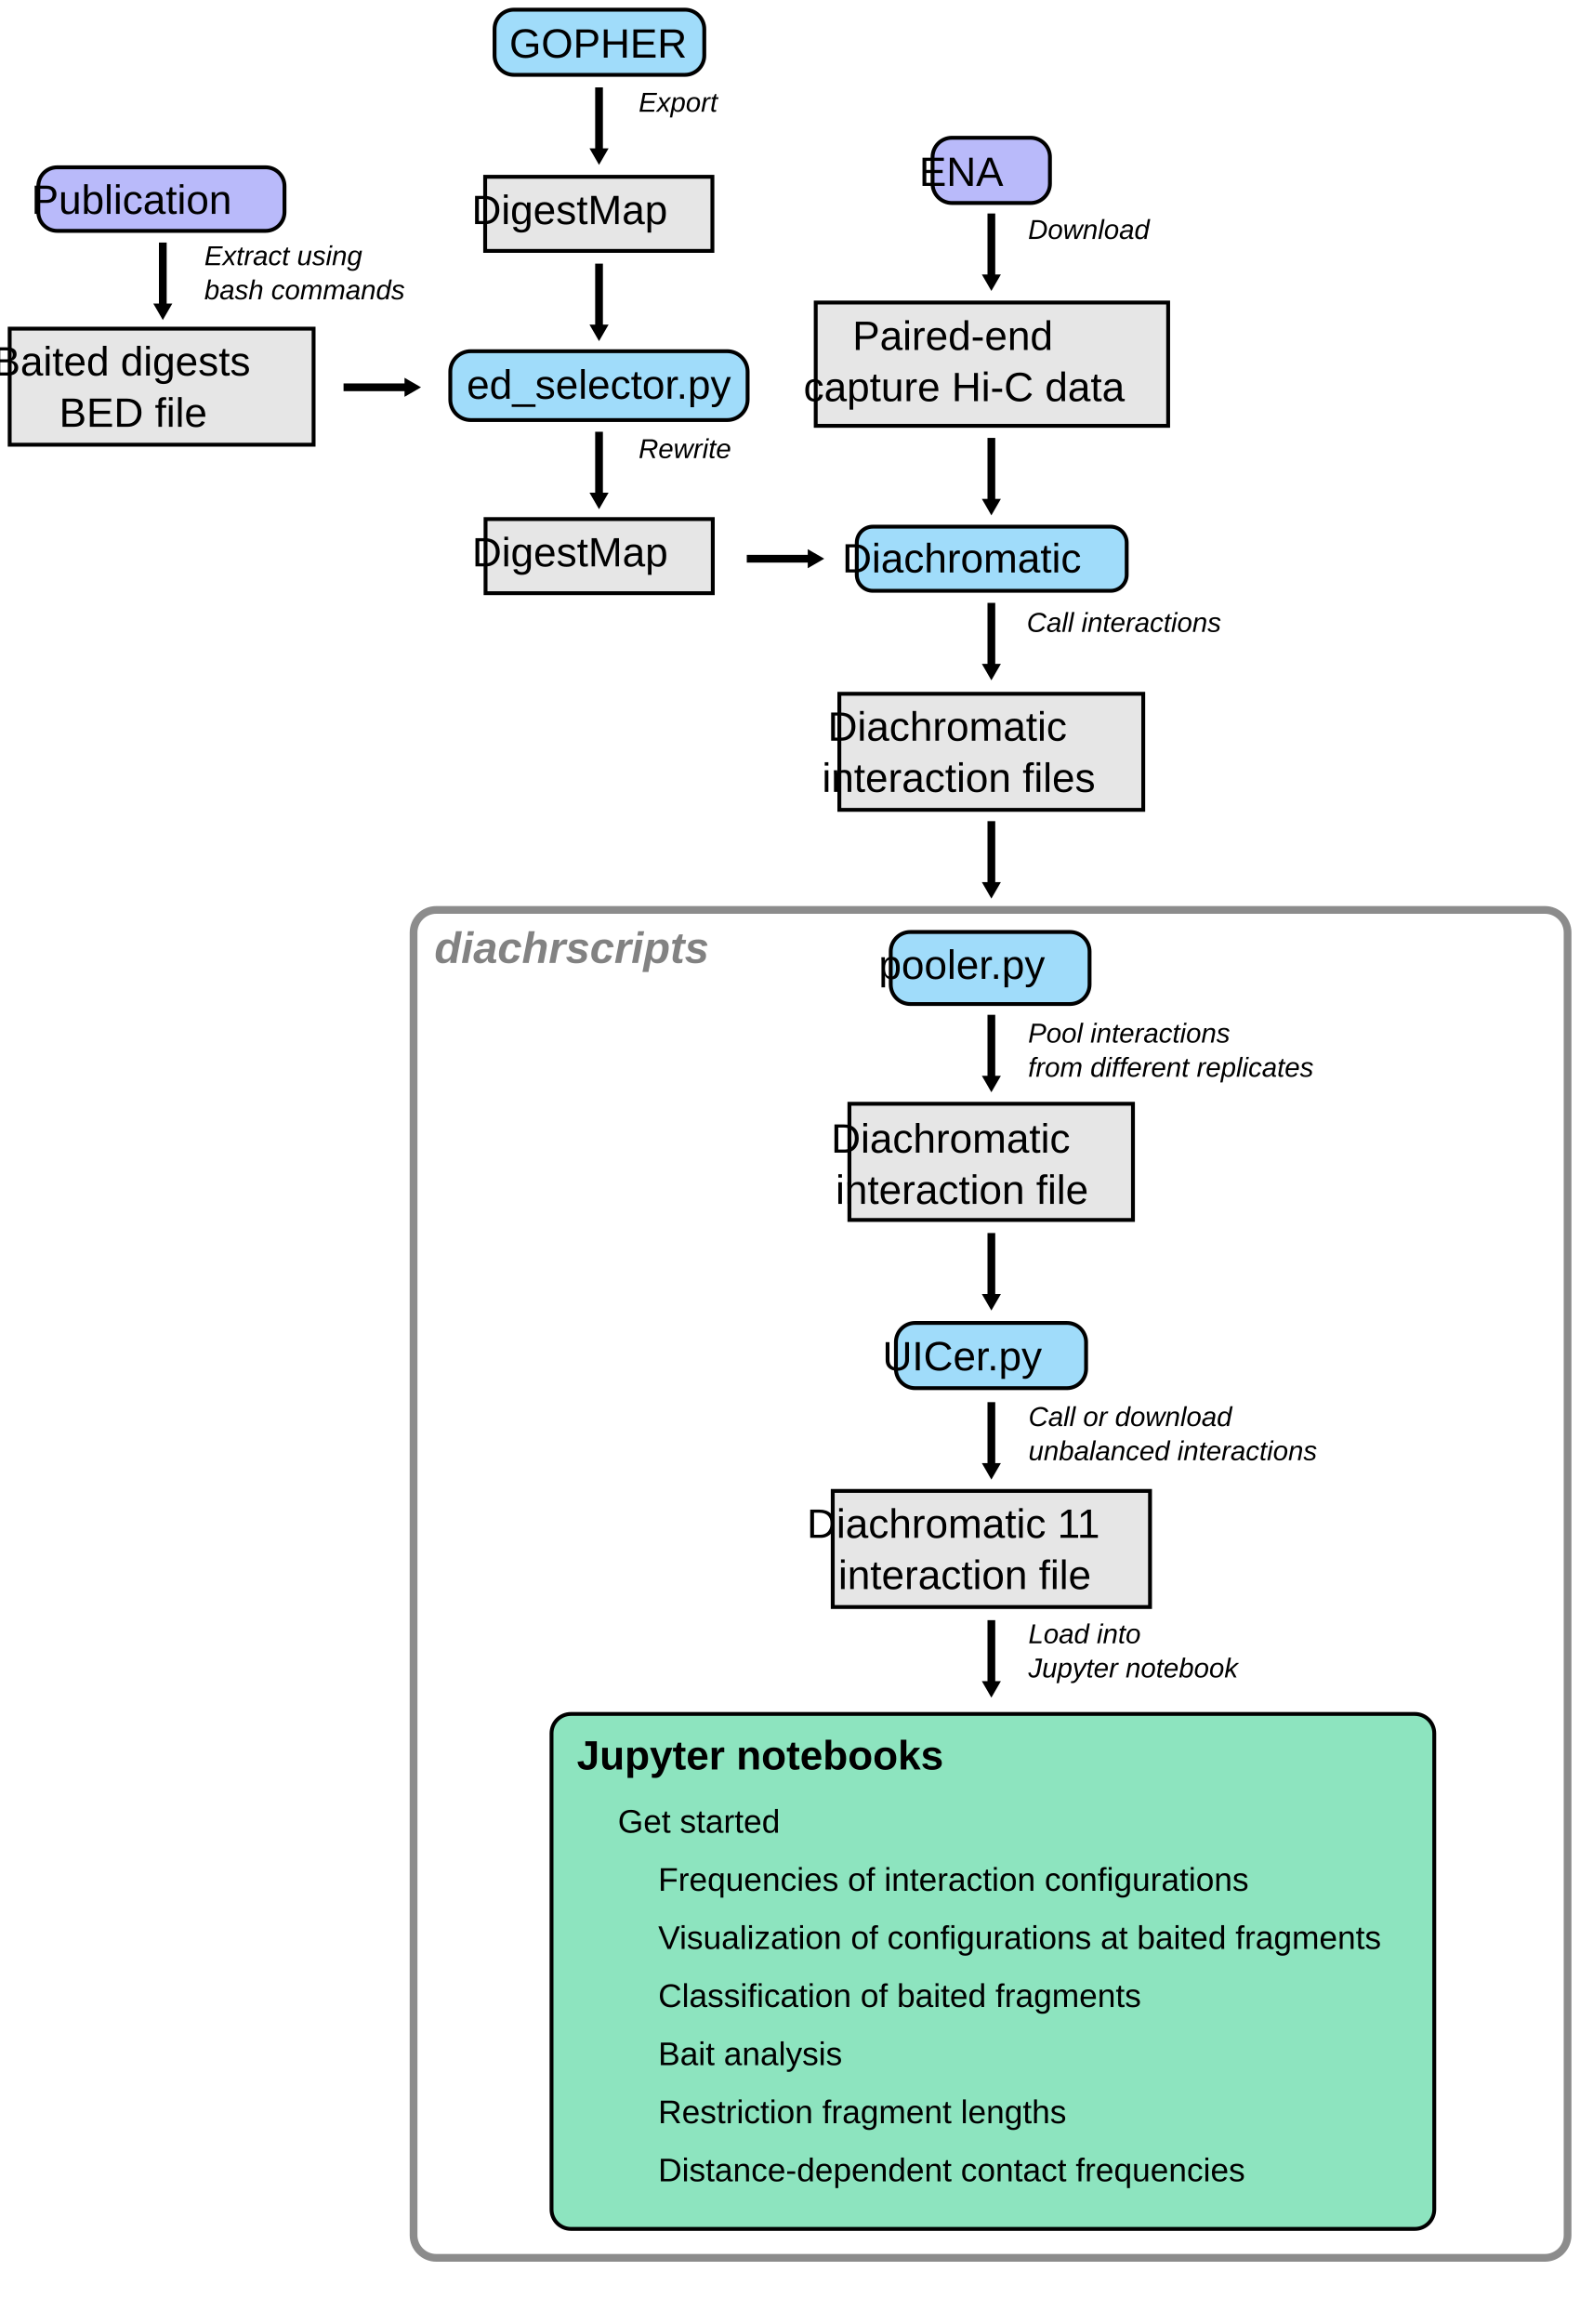
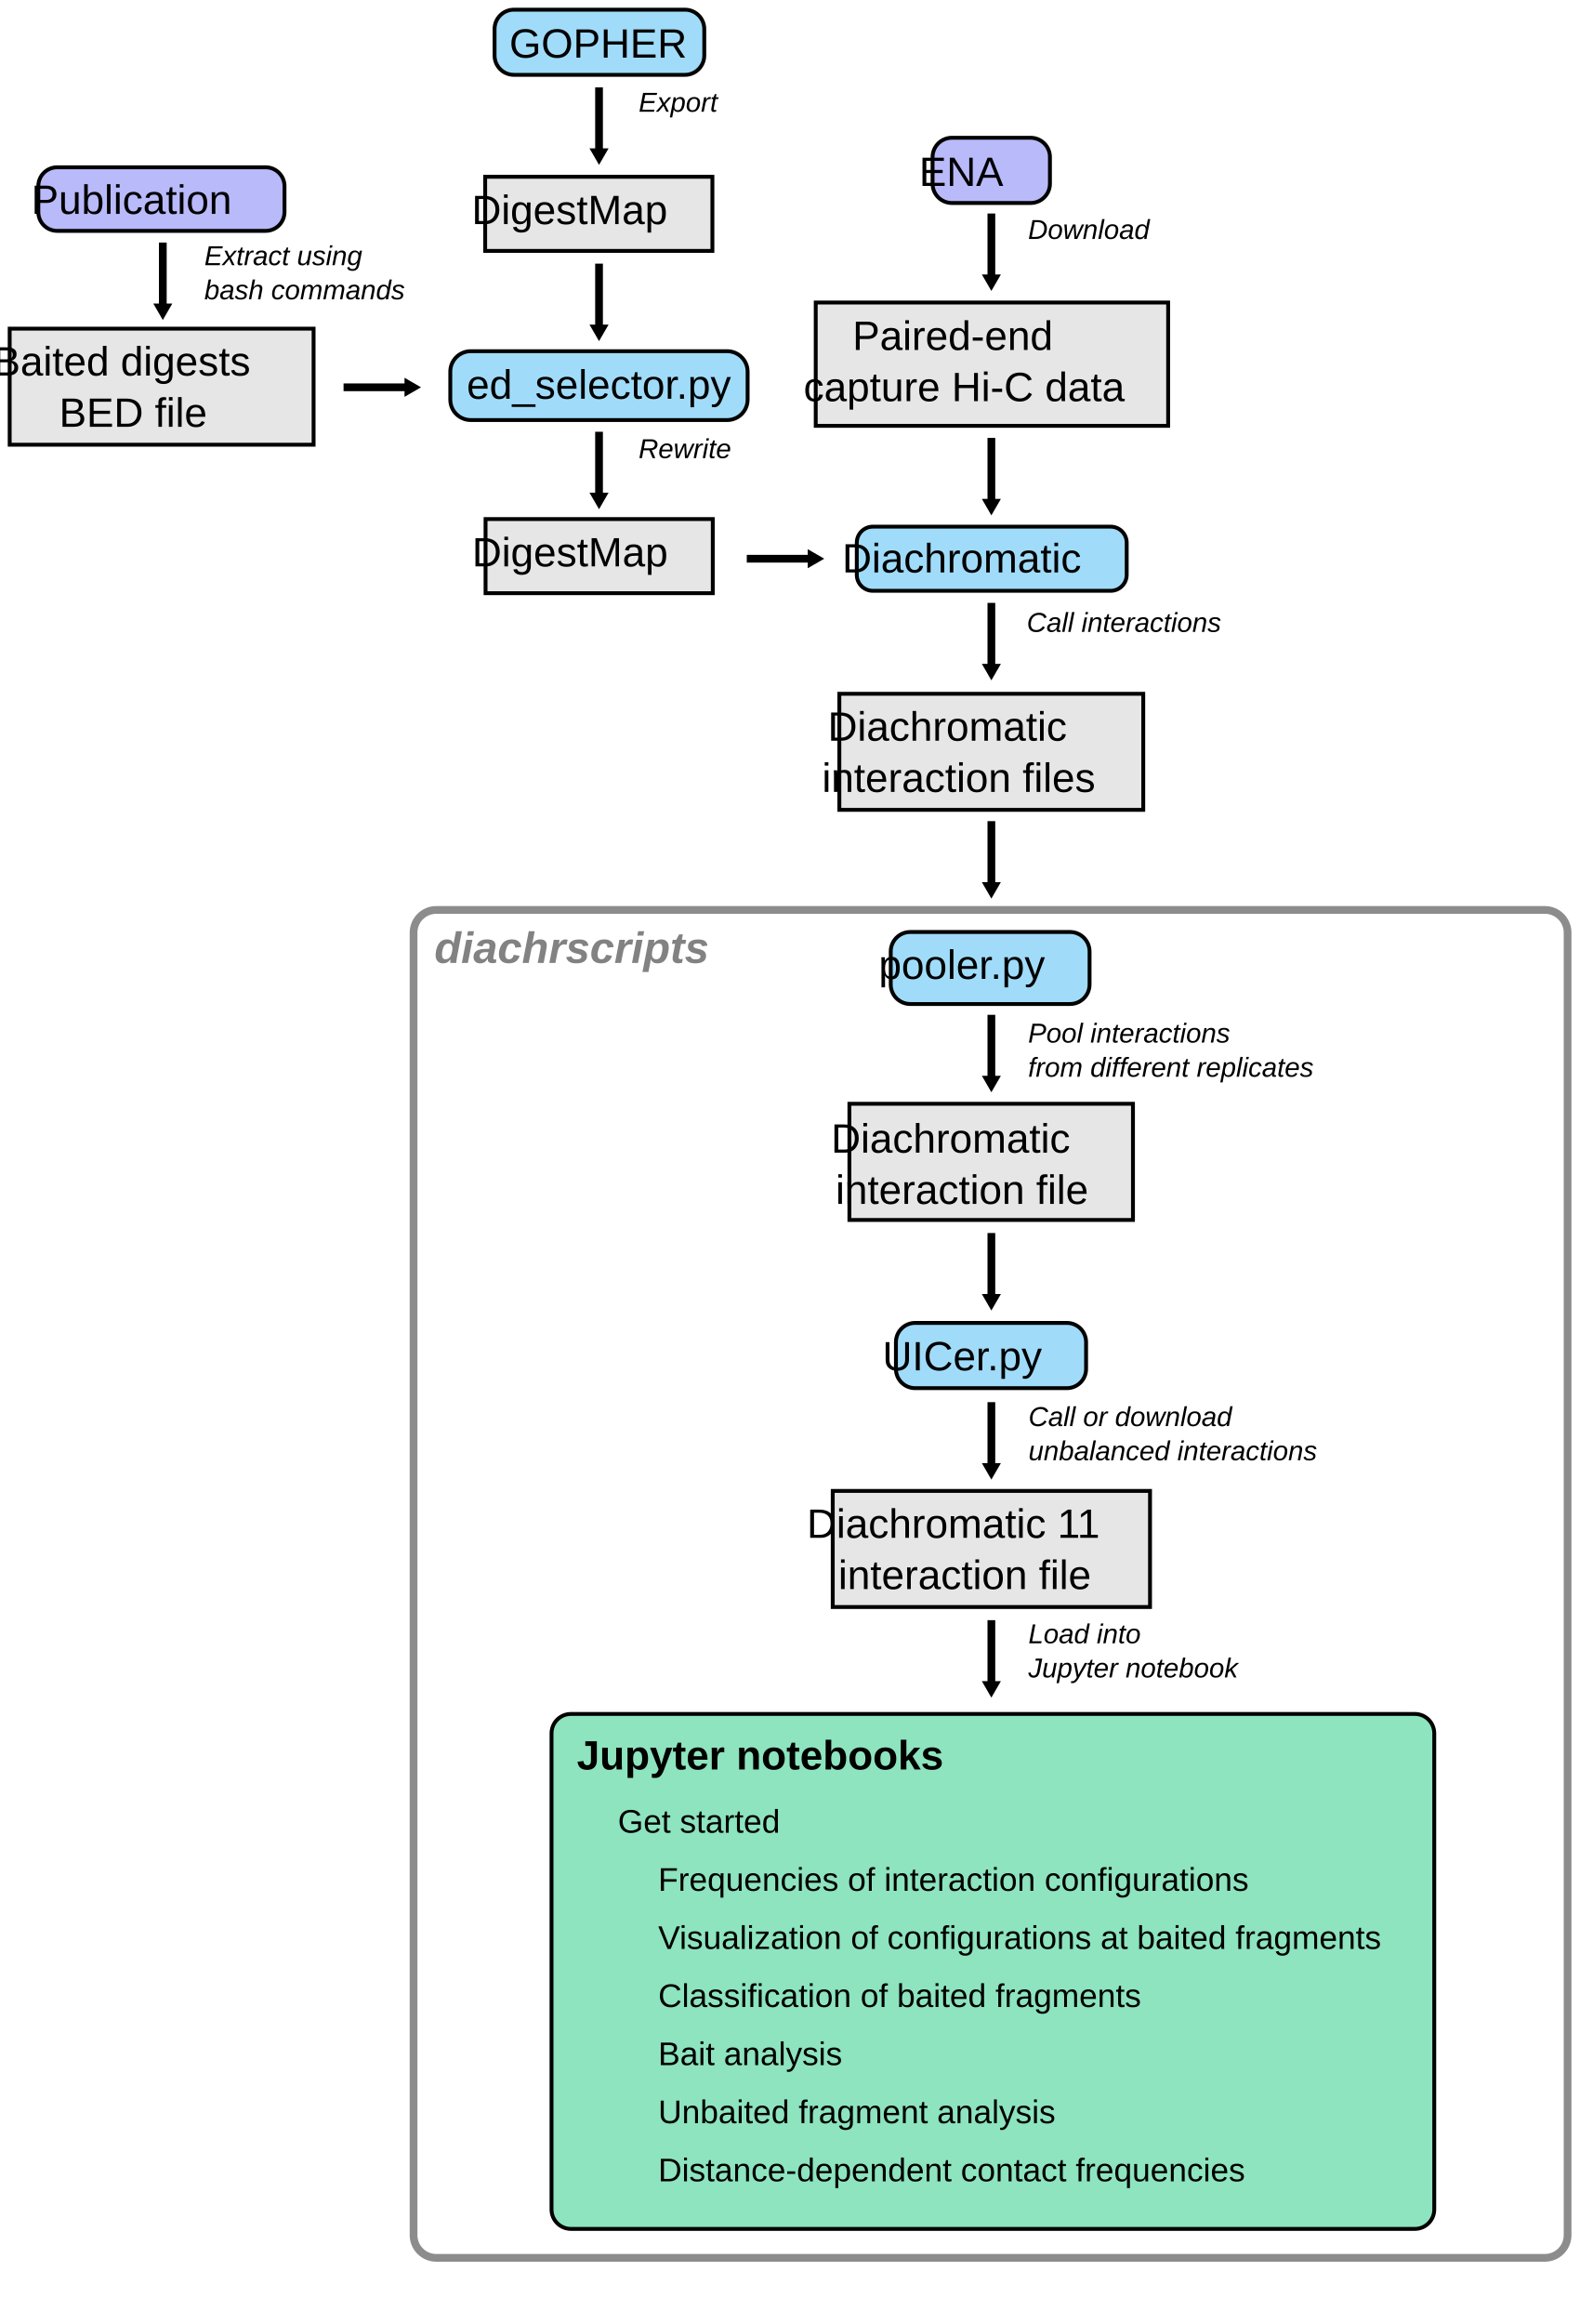
<svg xmlns="http://www.w3.org/2000/svg" width="408mm" height="600mm" viewBox="0 0 408 600" version="1.1" id="svg5">
  <defs id="defs2">
    <marker style="overflow:visible" id="marker2376" refX="0" refY="0" orient="auto">
      <path transform="matrix(-0.3,0,0,-0.3,0.69,0)" d="M 8.719,4.034 -2.207,0.016 8.719,-4.002 c -1.745,2.372 -1.735,5.617 -6e-7,8.035 z" style="fill:context-stroke;fill-rule:evenodd;stroke-width:0.625;stroke-linejoin:round" id="path2374" />
    </marker>
    <marker style="overflow:visible" id="TriangleOutS" refX="0" refY="0" orient="auto">
      <path transform="scale(0.2)" style="fill:context-stroke;fill-rule:evenodd;stroke:context-stroke;stroke-width:1pt" d="M 5.77,0 -2.88,5 V -5 Z" id="path2140" />
    </marker>
    <marker style="overflow:visible" id="Arrow2Mend" refX="0" refY="0" orient="auto">
      <path transform="scale(-0.6)" d="M 8.719,4.034 -2.207,0.016 8.719,-4.002 c -1.745,2.372 -1.735,5.617 -6e-7,8.035 z" style="fill:context-stroke;fill-rule:evenodd;stroke-width:0.625;stroke-linejoin:round" id="path2019" />
    </marker>
    <marker style="overflow:visible" id="Arrow2Send" refX="0" refY="0" orient="auto">
      <path transform="matrix(-0.3,0,0,-0.3,0.69,0)" d="M 8.719,4.034 -2.207,0.016 8.719,-4.002 c -1.745,2.372 -1.735,5.617 -6e-7,8.035 z" style="fill:context-stroke;fill-rule:evenodd;stroke-width:0.625;stroke-linejoin:round" id="path2025" />
    </marker>
    <marker style="overflow:visible" id="marker2342" refX="0" refY="0" orient="auto">
      <path transform="matrix(-0.2,0,0,-0.2,-1.2,0)" style="fill:context-stroke;fill-rule:evenodd;stroke:context-stroke;stroke-width:1pt" d="M 0,0 5,-5 -12.5,0 5,5 Z" id="path2340" />
    </marker>
    <marker style="overflow:visible" id="Arrow1Send" refX="0" refY="0" orient="auto">
      <path transform="matrix(-0.2,0,0,-0.2,-1.2,0)" style="fill:context-stroke;fill-rule:evenodd;stroke:context-stroke;stroke-width:1pt" d="M 0,0 5,-5 -12.5,0 5,5 Z" id="path2007" />
    </marker>
  </defs>
  <g id="layer1">
    <rect style="fill:#a0dcfa;fill-opacity:1;stroke:#000000;stroke-width:1;stroke-miterlimit:4;stroke-dasharray:none" id="rect13278" width="54.044" height="16.842" x="524.812" y="362.696" ry="4.953" />
    <rect style="fill:#b9bafa;fill-opacity:1;stroke:#000000;stroke-width:1;stroke-miterlimit:4;stroke-dasharray:none" id="rect49678" width="30.311" height="16.844" x="240.814" y="35.567" ry="5" />
    <rect style="fill:#e6e6e6;fill-opacity:1;stroke:#000000;stroke-width:1;stroke-miterlimit:4;stroke-dasharray:none" id="rect49676" width="91.005" height="31.836" x="210.644" y="78.103" ry="0" />
    <rect style="fill:#e6e6e6;fill-opacity:1;stroke:#000000;stroke-width:1;stroke-miterlimit:4;stroke-dasharray:none" id="rect49674" width="78.479" height="29.963" x="216.741" y="179.12" ry="0" />
    <rect style="fill:#e6e6e6;fill-opacity:1;stroke:#000000;stroke-width:1;stroke-miterlimit:4;stroke-dasharray:none" id="rect49672" width="58.679" height="19.136" x="125.383" y="134.011" ry="0" />
    <rect style="fill:#e6e6e6;fill-opacity:1;stroke:#000000;stroke-width:1;stroke-miterlimit:4;stroke-dasharray:none" id="rect42030" width="81.933" height="29.973" x="215.035" y="384.919" ry="0" />
    <rect style="fill:#8de4bf;fill-opacity:1;stroke:#000000;stroke-width:1;stroke-miterlimit:4;stroke-dasharray:none" id="rect39669" width="227.948" height="132.948" x="142.418" y="442.5" ry="5.019" />
    <rect style="fill:#a0dcfa;fill-opacity:1;stroke:#000000;stroke-width:1;stroke-miterlimit:4;stroke-dasharray:none" id="rect39557" width="49.101" height="16.842" x="231.355" y="341.544" ry="4.953" />
    <rect style="fill:#a0dcfa;fill-opacity:1;stroke:#000000;stroke-width:1;stroke-miterlimit:4;stroke-dasharray:none" id="rect39555" width="51.342" height="18.594" x="230.014" y="240.618" ry="5.049" />
    <rect style="fill:#a0dcfa;fill-opacity:1;stroke:#000000;stroke-width:1;stroke-miterlimit:4;stroke-dasharray:none" id="rect39553" width="69.697" height="16.559" x="221.246" y="135.972" ry="4.14" />
    <rect style="fill:#a0dcfa;fill-opacity:1;stroke:#000000;stroke-width:1;stroke-miterlimit:4;stroke-dasharray:none" id="rect39255" width="76.776" height="17.776" x="116.279" y="90.671" ry="5.283" />
    <text xml:space="preserve" style="font-size:10.583px;line-height:1.25;font-family:Arial;-inkscape-font-specification:Arial;text-align:center;text-anchor:middle;stroke-width:0.265" x="255.697" y="147.787" id="text1464">
      <tspan id="tspan1462" style="text-align:center;text-anchor:middle;stroke-width:0.265" x="255.697" y="147.787">Diachromatic</tspan>
    </text>
    <text xml:space="preserve" style="font-size:10.583px;line-height:1.25;font-family:Arial;-inkscape-font-specification:Arial;text-align:center;text-anchor:middle;stroke-width:0.265" x="255.826" y="353.788" id="text1900">
      <tspan id="tspan1898" style="text-align:center;text-anchor:middle;stroke-width:0.265" x="255.826" y="353.788">UICer.py</tspan>
    </text>
    <text xml:space="preserve" style="font-size:10.583px;line-height:1.25;font-family:Arial;-inkscape-font-specification:Arial;stroke-width:0.265" x="120.516" y="102.942" id="text2644">
      <tspan id="tspan2642" style="stroke-width:0.265" x="120.516" y="102.942">ed_selector.py</tspan>
    </text>
    <text xml:space="preserve" style="font-size:10.583px;line-height:1.25;font-family:Arial;-inkscape-font-specification:Arial;text-align:center;text-anchor:middle;stroke-width:0.265" x="255.571" y="48.008" id="text3542">
      <tspan id="tspan3540" style="text-align:center;text-anchor:middle;stroke-width:0.265" x="255.571" y="48.008">ENA</tspan>
    </text>
    <text xml:space="preserve" style="font-size:10.583px;line-height:1.25;font-family:Arial;-inkscape-font-specification:Arial;text-align:center;text-anchor:middle;stroke-width:0.265" x="256.315" y="90.344" id="text6534">
      <tspan id="tspan6532" style="text-align:center;text-anchor:middle;stroke-width:0.265" x="256.315" y="90.344">Paired-end</tspan>
      <tspan style="text-align:center;text-anchor:middle;stroke-width:0.265" x="256.315" y="103.573" id="tspan21088">capture Hi-C data</tspan>
    </text>
    <text xml:space="preserve" style="font-size:10.583px;line-height:1.25;font-family:Arial;-inkscape-font-specification:Arial;text-align:center;text-anchor:middle;stroke-width:0.265" x="154.546" y="146.227" id="text8032">
      <tspan id="tspan8030" style="text-align:center;text-anchor:middle;stroke-width:0.265" x="154.546" y="146.227">DigestMap</tspan>
    </text>
    <text xml:space="preserve" style="font-size:10.583px;line-height:1.25;font-family:Arial;-inkscape-font-specification:Arial;text-align:center;text-anchor:middle;stroke-width:0.265" x="254.917" y="191.225" id="text10292">
      <tspan id="tspan10290" style="text-align:center;text-anchor:middle;stroke-width:0.265" x="254.917" y="191.225">Diachromatic</tspan>
      <tspan style="text-align:center;text-anchor:middle;stroke-width:0.265" x="254.917" y="204.454" id="tspan10294">interaction files</tspan>
    </text>
    <text xml:space="preserve" style="font-size:10.583px;line-height:1.25;font-family:Arial;-inkscape-font-specification:Arial;text-align:center;text-anchor:middle;stroke-width:0.265" x="255.729" y="252.725" id="text11090">
      <tspan id="tspan11088" style="text-align:center;text-anchor:middle;stroke-width:0.265" x="255.729" y="252.725">pooler.py</tspan>
    </text>
    <text xml:space="preserve" style="font-size:10.583px;line-height:1.25;font-family:Arial;-inkscape-font-specification:Arial;text-align:center;text-anchor:middle;stroke-width:0.265" x="256.475" y="397.03" id="text25424">
      <tspan id="tspan25420" style="text-align:center;text-anchor:middle;stroke-width:0.265" x="256.475" y="397.03">Diachromatic 11</tspan>
      <tspan style="text-align:center;text-anchor:middle;stroke-width:0.265" x="256.475" y="410.259" id="tspan25422">interaction file</tspan>
    </text>
    <text xml:space="preserve" style="font-style:italic;font-variant:normal;font-weight:normal;font-stretch:normal;font-size:7.056px;line-height:1.25;font-family:Arial;-inkscape-font-specification:'Arial Italic';text-align:start;text-anchor:start;stroke-width:0.265" x="164.895" y="118.277" id="text29309">
      <tspan id="tspan29307" style="font-style:italic;font-variant:normal;font-weight:normal;font-stretch:normal;font-size:7.056px;font-family:Arial;-inkscape-font-specification:'Arial Italic';text-align:start;text-anchor:start;stroke-width:0.265" x="164.895" y="118.277">Rewrite</tspan>
    </text>
    <text xml:space="preserve" style="font-style:italic;font-variant:normal;font-weight:normal;font-stretch:normal;font-size:7.056px;line-height:1.25;font-family:Arial;-inkscape-font-specification:'Arial Italic';text-align:start;text-anchor:start;stroke-width:0.265" x="265.465" y="61.694" id="text32175">
      <tspan id="tspan32173" style="font-style:italic;font-variant:normal;font-weight:normal;font-stretch:normal;font-size:7.056px;font-family:Arial;-inkscape-font-specification:'Arial Italic';text-align:start;text-anchor:start;stroke-width:0.265" x="265.465" y="61.694">Download</tspan>
    </text>
    <text xml:space="preserve" style="font-style:italic;font-variant:normal;font-weight:normal;font-stretch:normal;font-size:7.056px;line-height:1.25;font-family:Arial;-inkscape-font-specification:'Arial Italic';text-align:start;text-anchor:start;stroke-width:0.265" x="265.138" y="163.137" id="text32863">
      <tspan id="tspan32861" style="font-style:italic;font-variant:normal;font-weight:normal;font-stretch:normal;font-size:7.056px;font-family:Arial;-inkscape-font-specification:'Arial Italic';text-align:start;text-anchor:start;stroke-width:0.265" x="265.138" y="163.137">Call interactions</tspan>
    </text>
    <text xml:space="preserve" style="font-style:italic;font-variant:normal;font-weight:normal;font-stretch:normal;font-size:7.056px;line-height:1.25;font-family:Arial;-inkscape-font-specification:'Arial Italic';text-align:start;text-anchor:start;stroke-width:0.265" x="265.476" y="269.169" id="text39231">
      <tspan id="tspan39229" style="font-style:italic;font-variant:normal;font-weight:normal;font-stretch:normal;font-size:7.056px;font-family:Arial;-inkscape-font-specification:'Arial Italic';text-align:start;text-anchor:start;stroke-width:0.265" x="265.476" y="269.169">Pool interactions</tspan>
      <tspan style="font-style:italic;font-variant:normal;font-weight:normal;font-stretch:normal;font-size:7.056px;font-family:Arial;-inkscape-font-specification:'Arial Italic';text-align:start;text-anchor:start;stroke-width:0.265" x="265.476" y="277.988" id="tspan4329">from different replicates</tspan>
    </text>
    <text xml:space="preserve" style="font-style:italic;font-variant:normal;font-weight:normal;font-stretch:normal;font-size:7.056px;line-height:1.25;font-family:Arial;-inkscape-font-specification:'Arial Italic';text-align:start;text-anchor:start;stroke-width:0.265" x="265.569" y="368.181" id="text40809">
      <tspan id="tspan40807" style="font-style:italic;font-variant:normal;font-weight:normal;font-stretch:normal;font-size:7.056px;font-family:Arial;-inkscape-font-specification:'Arial Italic';text-align:start;text-anchor:start;stroke-width:0.265" x="265.569" y="368.181">Call or download</tspan>
      <tspan style="font-style:italic;font-variant:normal;font-weight:normal;font-stretch:normal;font-size:7.056px;font-family:Arial;-inkscape-font-specification:'Arial Italic';text-align:start;text-anchor:start;stroke-width:0.265" x="265.569" y="377" id="tspan41283">unbalanced interactions</tspan>
    </text>
    <rect style="fill:#e6e6e6;fill-opacity:1;stroke:#000000;stroke-width:1;stroke-miterlimit:4;stroke-dasharray:none" id="rect50304" width="73.222" height="29.995" x="219.342" y="284.967" ry="0" />
    <text xml:space="preserve" style="font-size:10.583px;line-height:1.25;font-family:Arial;-inkscape-font-specification:Arial;text-align:center;text-anchor:middle;stroke-width:0.265" x="255.775" y="297.588" id="text50310">
      <tspan id="tspan50306" style="text-align:center;text-anchor:middle;stroke-width:0.265" x="255.775" y="297.588">Diachromatic</tspan>
      <tspan style="text-align:center;text-anchor:middle;stroke-width:0.265" x="255.775" y="310.817" id="tspan50308">interaction file</tspan>
    </text>
    <path style="fill:none;stroke:#000000;stroke-width:0.265px;stroke-linecap:butt;stroke-linejoin:miter;stroke-opacity:1" d="m 500,428.891 c 391.583,0 391.583,0 391.583,0" id="path51305" />
    <path style="fill:none;stroke:#000000;stroke-width:0.265px;stroke-linecap:butt;stroke-linejoin:miter;stroke-opacity:1" d="m 500,365.132 c 391.583,0 391.583,0 391.583,0" id="path51387" />
    <path style="fill:none;stroke:#000000;stroke-width:0.265px;stroke-linecap:butt;stroke-linejoin:miter;stroke-opacity:1" d="m 500,315.132 c 391.583,0 391.583,0 391.583,0" id="path51389" />
    <path style="fill:none;stroke:#000000;stroke-width:0.265px;stroke-linecap:butt;stroke-linejoin:miter;stroke-opacity:1" d="m 500,265.132 c 391.583,0 391.583,0 391.583,0" id="path51391" />
    <path style="fill:none;stroke:#000000;stroke-width:0.265px;stroke-linecap:butt;stroke-linejoin:miter;stroke-opacity:1" d="m 500,215.132 c 391.583,0 391.583,0 391.583,0" id="path51395" />
    <path style="fill:none;stroke:#000000;stroke-width:0.265px;stroke-linecap:butt;stroke-linejoin:miter;stroke-opacity:1" d="m 500,165.132 c 391.583,0 391.583,0 391.583,0" id="path51397" />
    <path style="fill:none;stroke:#000000;stroke-width:0.265px;stroke-linecap:butt;stroke-linejoin:miter;stroke-opacity:1" d="m 500,115.132 c 391.583,0 391.583,0 391.583,0" id="path51399" />
    <path style="fill:none;stroke:#000000;stroke-width:0.265px;stroke-linecap:butt;stroke-linejoin:miter;stroke-opacity:1" d="m 500,65.132 c 391.583,0 391.583,0 391.583,0" id="path51403" />
    <path style="fill:none;stroke:#000000;stroke-width:0.265px;stroke-linecap:butt;stroke-linejoin:miter;stroke-opacity:1" d="m 500,15.132 c 391.583,0 391.583,0 391.583,0" id="path51405" />
    <path style="fill:none;stroke:#000000;stroke-width:0.318px;stroke-linecap:butt;stroke-linejoin:miter;stroke-opacity:1" d="m 60.731,-600 c -1.286,513.405 0,499.806 0,499.806" id="path26459" />
    <path style="fill:none;stroke:#000000;stroke-width:2;stroke-linecap:butt;stroke-linejoin:miter;stroke-miterlimit:4;stroke-dasharray:none;stroke-opacity:1;marker-end:url(#TriangleOutS)" d="m 255.999,318.343 c 0,17.162 0,17.162 0,17.162" id="path1990" />
    <path style="fill:none;stroke:#000000;stroke-width:2;stroke-linecap:butt;stroke-linejoin:miter;stroke-miterlimit:4;stroke-dasharray:none;stroke-opacity:1;marker-end:url(#TriangleOutS)" d="m 255.999,261.993 c 0,17.162 0,17.162 0,17.162" id="path2494" />
    <path style="fill:none;stroke:#000000;stroke-width:2;stroke-linecap:butt;stroke-linejoin:miter;stroke-miterlimit:4;stroke-dasharray:none;stroke-opacity:1;marker-end:url(#TriangleOutS)" d="m 255.999,211.993 c 0,17.162 0,17.162 0,17.162" id="path2496" />
    <path style="fill:none;stroke:#000000;stroke-width:2;stroke-linecap:butt;stroke-linejoin:miter;stroke-miterlimit:4;stroke-dasharray:none;stroke-opacity:1;marker-end:url(#TriangleOutS)" d="m 255.999,155.643 c 0,17.162 0,17.162 0,17.162" id="path2498" />
    <path style="fill:none;stroke:#000000;stroke-width:2;stroke-linecap:butt;stroke-linejoin:miter;stroke-miterlimit:4;stroke-dasharray:none;stroke-opacity:1;marker-end:url(#TriangleOutS)" d="m 255.999,113.051 c 0,17.162 0,17.162 0,17.162" id="path2500" />
    <path style="fill:none;stroke:#000000;stroke-width:2;stroke-linecap:butt;stroke-linejoin:miter;stroke-miterlimit:4;stroke-dasharray:none;stroke-opacity:1;marker-end:url(#TriangleOutS)" d="m 255.999,55.114 c 0,17.162 0,17.162 0,17.162" id="path2502" />
    <path style="fill:none;stroke:#000000;stroke-width:2;stroke-linecap:butt;stroke-linejoin:miter;stroke-miterlimit:4;stroke-dasharray:none;stroke-opacity:1;marker-end:url(#TriangleOutS)" d="m 255.999,361.993 c 0,17.162 0,17.162 0,17.162" id="path2504" />
    <path style="fill:none;stroke:#000000;stroke-width:2;stroke-linecap:butt;stroke-linejoin:miter;stroke-miterlimit:4;stroke-dasharray:none;stroke-opacity:1;marker-end:url(#TriangleOutS)" d="m 154.688,111.464 c 0,17.162 0,17.162 0,17.162" id="path2506" />
    <path style="fill:none;stroke:#000000;stroke-width:2;stroke-linecap:butt;stroke-linejoin:miter;stroke-miterlimit:4;stroke-dasharray:none;stroke-opacity:1;marker-end:url(#TriangleOutS)" d="m 192.841,144.245 c 17.162,0 17.162,0 17.162,0" id="path2508" />
    <path style="fill:none;stroke:#000000;stroke-width:2;stroke-linecap:butt;stroke-linejoin:miter;stroke-miterlimit:4;stroke-dasharray:none;stroke-opacity:1;marker-end:url(#TriangleOutS)" d="m 255.999,418.285 c 0,17.162 0,17.162 0,17.162" id="path14744" />
    <text xml:space="preserve" style="font-style:italic;font-variant:normal;font-weight:normal;font-stretch:normal;font-size:7.056px;line-height:1.25;font-family:Arial;-inkscape-font-specification:'Arial Italic';text-align:start;text-anchor:start;stroke-width:0.265" x="265.545" y="424.253" id="text14748">
      <tspan id="tspan14746" style="font-style:italic;font-variant:normal;font-weight:normal;font-stretch:normal;font-size:7.056px;font-family:Arial;-inkscape-font-specification:'Arial Italic';text-align:start;text-anchor:start;stroke-width:0.265" x="265.545" y="424.253">Load into</tspan>
      <tspan style="font-style:italic;font-variant:normal;font-weight:normal;font-stretch:normal;font-size:7.056px;font-family:Arial;-inkscape-font-specification:'Arial Italic';text-align:start;text-anchor:start;stroke-width:0.265" x="265.545" y="433.072" id="tspan16180">Jupyter notebook</tspan>
    </text>
    <path style="fill:none;stroke:#000000;stroke-width:0.318px;stroke-linecap:butt;stroke-linejoin:miter;stroke-opacity:1" d="m 160.731,-600 c -1.286,513.405 0,499.806 0,499.806" id="path26377" />
    <rect style="fill:none;stroke:#8c8c8c;stroke-width:2;stroke-miterlimit:4;stroke-dasharray:none;stroke-opacity:1" id="rect18156" width="297.999" height="347.999" x="106.794" y="234.921" ry="5.861" />
    <text xml:space="preserve" style="font-style:italic;font-variant:normal;font-weight:bold;font-stretch:normal;font-size:11.289px;line-height:1.25;font-family:Arial;-inkscape-font-specification:'Arial Bold Italic';fill:#828282;fill-opacity:1;stroke-width:0.265" x="112.183" y="248.605" id="text18746">
      <tspan id="tspan18744" style="font-style:italic;font-variant:normal;font-weight:bold;font-stretch:normal;font-size:11.289px;font-family:Arial;-inkscape-font-specification:'Arial Bold Italic';fill:#828282;fill-opacity:1;stroke-width:0.265" x="112.183" y="248.605">diachrscripts</tspan>
    </text>
    <path style="fill:none;stroke:#000000;stroke-width:0.318px;stroke-linecap:butt;stroke-linejoin:miter;stroke-opacity:1" d="m 260.731,-600 c -1.286,513.405 0,499.806 0,499.806" id="path26461" />
    <text xml:space="preserve" style="font-size:10.583px;line-height:1.25;font-family:Arial;-inkscape-font-specification:Arial;text-align:center;text-anchor:middle;stroke-width:0.265" x="551.946" y="374.529" id="text13270">
      <tspan id="tspan13268" style="text-align:center;text-anchor:middle;stroke-width:0.265" x="551.946" y="374.529">profiler.py</tspan>
    </text>
    <path style="fill:none;stroke:#000000;stroke-width:2;stroke-linecap:butt;stroke-linejoin:miter;stroke-miterlimit:4;stroke-dasharray:none;stroke-opacity:1;marker-end:url(#TriangleOutS)" d="m 500,371.208 c 17.162,0 17.162,0 17.162,0" id="path13272" />
    <rect style="fill:#e6e6e6;fill-opacity:1;stroke:#000000;stroke-width:1;stroke-miterlimit:4;stroke-dasharray:none" id="rect7369" width="58.679" height="19.136" x="125.283" y="45.64" ry="0" />
    <rect style="fill:#a0dcfa;fill-opacity:1;stroke:#000000;stroke-width:1;stroke-miterlimit:4;stroke-dasharray:none" id="rect7371" width="54.156" height="16.825" x="127.709" y="2.5" ry="5" />
    <text xml:space="preserve" style="font-size:10.583px;line-height:1.25;font-family:Arial;-inkscape-font-specification:Arial;stroke-width:0.265" x="131.529" y="14.883" id="text7375">
      <tspan id="tspan7373" style="stroke-width:0.265" x="131.529" y="14.883">GOPHER</tspan>
    </text>
    <text xml:space="preserve" style="font-size:10.583px;line-height:1.25;font-family:Arial;-inkscape-font-specification:Arial;text-align:center;text-anchor:middle;stroke-width:0.265" x="154.446" y="57.856" id="text7379">
      <tspan id="tspan7377" style="text-align:center;text-anchor:middle;stroke-width:0.265" x="154.446" y="57.856">DigestMap</tspan>
    </text>
    <text xml:space="preserve" style="font-style:italic;font-variant:normal;font-weight:normal;font-stretch:normal;font-size:7.056px;line-height:1.25;font-family:Arial;-inkscape-font-specification:'Arial Italic';text-align:start;text-anchor:start;stroke-width:0.265" x="164.909" y="28.848" id="text7383">
      <tspan id="tspan7381" style="font-style:italic;font-variant:normal;font-weight:normal;font-stretch:normal;font-size:7.056px;font-family:Arial;-inkscape-font-specification:'Arial Italic';text-align:start;text-anchor:start;stroke-width:0.265" x="164.909" y="28.848">Export</tspan>
    </text>
    <path style="fill:none;stroke:#000000;stroke-width:2;stroke-linecap:butt;stroke-linejoin:miter;stroke-miterlimit:4;stroke-dasharray:none;stroke-opacity:1;marker-end:url(#TriangleOutS)" d="m 154.688,22.564 c 0,17.162 0,17.162 0,17.162" id="path7385" />
    <path style="fill:none;stroke:#000000;stroke-width:2;stroke-linecap:butt;stroke-linejoin:miter;stroke-miterlimit:4;stroke-dasharray:none;stroke-opacity:1;marker-end:url(#TriangleOutS)" d="m 154.688,68.072 c 0,17.162 0,17.162 0,17.162" id="path7387" />
    <rect style="fill:#b9bafa;fill-opacity:1;stroke:#000000;stroke-width:1;stroke-miterlimit:4;stroke-dasharray:none" id="rect15029" width="63.57" height="16.415" x="9.894" y="43.19" ry="4.872" />
    <text xml:space="preserve" style="font-size:10.583px;line-height:1.25;font-family:Arial;-inkscape-font-specification:Arial;text-align:center;text-anchor:middle;stroke-width:0.265" x="41.311" y="55.216" id="text15033">
      <tspan id="tspan15031" style="text-align:center;text-anchor:middle;stroke-width:0.265" x="41.311" y="55.216">Publication</tspan>
    </text>
    <rect style="fill:#e6e6e6;fill-opacity:1;stroke:#000000;stroke-width:1;stroke-miterlimit:4;stroke-dasharray:none" id="rect17275" width="78.479" height="29.963" x="2.5" y="84.851" ry="0" />
    <text xml:space="preserve" style="font-size:10.583px;line-height:1.25;font-family:Arial;-inkscape-font-specification:Arial;text-align:center;text-anchor:middle;stroke-width:0.265" x="41.734" y="96.956" id="text17281">
      <tspan style="text-align:center;text-anchor:middle;stroke-width:0.265" x="41.734" y="96.956" id="tspan17439">Baited digests</tspan>
      <tspan style="text-align:center;text-anchor:middle;stroke-width:0.265" x="41.734" y="110.185" id="tspan18289">BED file</tspan>
    </text>
    <path style="fill:none;stroke:#000000;stroke-width:2;stroke-linecap:butt;stroke-linejoin:miter;stroke-miterlimit:4;stroke-dasharray:none;stroke-opacity:1;marker-end:url(#TriangleOutS)" d="m 42.041,62.617 c 0,17.162 0,17.162 0,17.162" id="path18725" />
    <path style="fill:none;stroke:#000000;stroke-width:2;stroke-linecap:butt;stroke-linejoin:miter;stroke-miterlimit:4;stroke-dasharray:none;stroke-opacity:1;marker-end:url(#TriangleOutS)" d="m 88.716,99.991 c 17.162,0 17.162,0 17.162,0" id="path18727" />
    <text xml:space="preserve" style="font-style:italic;font-variant:normal;font-weight:normal;font-stretch:normal;font-size:7.056px;line-height:1.25;font-family:Arial;-inkscape-font-specification:'Arial Italic';text-align:start;text-anchor:start;stroke-width:0.265" x="52.766" y="68.463" id="text18731">
      <tspan id="tspan18729" style="font-style:italic;font-variant:normal;font-weight:normal;font-stretch:normal;font-size:7.056px;font-family:Arial;-inkscape-font-specification:'Arial Italic';text-align:start;text-anchor:start;stroke-width:0.265" x="52.766" y="68.463">Extract using</tspan>
      <tspan style="font-style:italic;font-variant:normal;font-weight:normal;font-stretch:normal;font-size:7.056px;font-family:Arial;-inkscape-font-specification:'Arial Italic';text-align:start;text-anchor:start;stroke-width:0.265" x="52.766" y="77.282" id="tspan18863">bash commands</tspan>
    </text>
    <text xml:space="preserve" style="font-weight:bold;font-size:8.467px;line-height:1.25;font-family:Arial;-inkscape-font-specification:'Arial Bold';stroke-width:0.265" x="159.549" y="473.164" id="text1124">
      <tspan id="tspan1122" style="font-style:normal;font-variant:normal;font-weight:normal;font-stretch:normal;font-size:8.467px;font-family:Arial;-inkscape-font-specification:Arial;stroke-width:0.265" x="159.549" y="473.164">Get started</tspan>
    </text>
    <text xml:space="preserve" style="font-weight:bold;font-size:8.467px;line-height:1.25;font-family:Arial;-inkscape-font-specification:'Arial Bold';stroke-width:0.265" x="169.963" y="488.164" id="text3584">
      <tspan id="tspan3582" style="font-style:normal;font-variant:normal;font-weight:normal;font-stretch:normal;font-size:8.467px;font-family:Arial;-inkscape-font-specification:Arial;stroke-width:0.265" x="169.963" y="488.164">Frequencies of interaction configurations</tspan>
    </text>
    <text xml:space="preserve" style="font-weight:bold;font-size:8.467px;line-height:1.25;font-family:Arial;-inkscape-font-specification:'Arial Bold';stroke-width:0.265" x="169.963" y="503.164" id="text3588">
      <tspan id="tspan3586" style="font-style:normal;font-variant:normal;font-weight:normal;font-stretch:normal;font-size:8.467px;font-family:Arial;-inkscape-font-specification:Arial;stroke-width:0.265" x="169.963" y="503.164">Visualization of configurations at baited fragments</tspan>
    </text>
    <text xml:space="preserve" style="font-weight:bold;font-size:8.467px;line-height:1.25;font-family:Arial;-inkscape-font-specification:'Arial Bold';stroke-width:0.265" x="169.963" y="518.164" id="text3592">
      <tspan id="tspan3590" style="font-style:normal;font-variant:normal;font-weight:normal;font-stretch:normal;font-size:8.467px;font-family:Arial;-inkscape-font-specification:Arial;stroke-width:0.265" x="169.963" y="518.164">Classification of baited fragments</tspan>
    </text>
    <text xml:space="preserve" style="font-weight:bold;font-size:8.467px;line-height:1.25;font-family:Arial;-inkscape-font-specification:'Arial Bold';stroke-width:0.265" x="169.963" y="533.164" id="text6112">
      <tspan id="tspan6110" style="font-style:normal;font-variant:normal;font-weight:normal;font-stretch:normal;font-size:8.467px;font-family:Arial;-inkscape-font-specification:Arial;stroke-width:0.265" x="169.963" y="533.164">Bait analysis</tspan>
    </text>
    <text xml:space="preserve" style="font-weight:bold;font-size:8.467px;line-height:1.25;font-family:Arial;-inkscape-font-specification:'Arial Bold';stroke-width:0.265" x="169.963" y="548.164" id="text6116">
-       <tspan id="tspan6114" style="font-style:normal;font-variant:normal;font-weight:normal;font-stretch:normal;font-size:8.467px;font-family:Arial;-inkscape-font-specification:Arial;stroke-width:0.265" x="169.963" y="548.164">Restriction fragment lengths</tspan>
+       <tspan id="tspan6114" style="font-style:normal;font-variant:normal;font-weight:normal;font-stretch:normal;font-size:8.467px;font-family:Arial;-inkscape-font-specification:Arial;stroke-width:0.265" x="169.963" y="548.164">Unbaited fragment analysis</tspan>
    </text>
    <text xml:space="preserve" style="font-weight:bold;font-size:8.467px;line-height:1.25;font-family:Arial;-inkscape-font-specification:'Arial Bold';stroke-width:0.265" x="169.963" y="563.164" id="text6120">
      <tspan id="tspan6118" style="font-style:normal;font-variant:normal;font-weight:normal;font-stretch:normal;font-size:8.467px;font-family:Arial;-inkscape-font-specification:Arial;stroke-width:0.265" x="169.963" y="563.164">Distance-dependent contact frequencies</tspan>
    </text>
    <text xml:space="preserve" style="font-style:normal;font-variant:normal;font-weight:bold;font-stretch:normal;font-size:10.583px;line-height:1.25;font-family:Arial;-inkscape-font-specification:'Arial Bold';stroke-width:0.265" x="148.959" y="456.829" id="text12494">
      <tspan id="tspan12492" style="font-style:normal;font-variant:normal;font-weight:bold;font-stretch:normal;font-size:10.583px;font-family:Arial;-inkscape-font-specification:'Arial Bold';stroke-width:0.265" x="148.959" y="456.829">Jupyter notebooks</tspan>
    </text>
  </g>
</svg>
